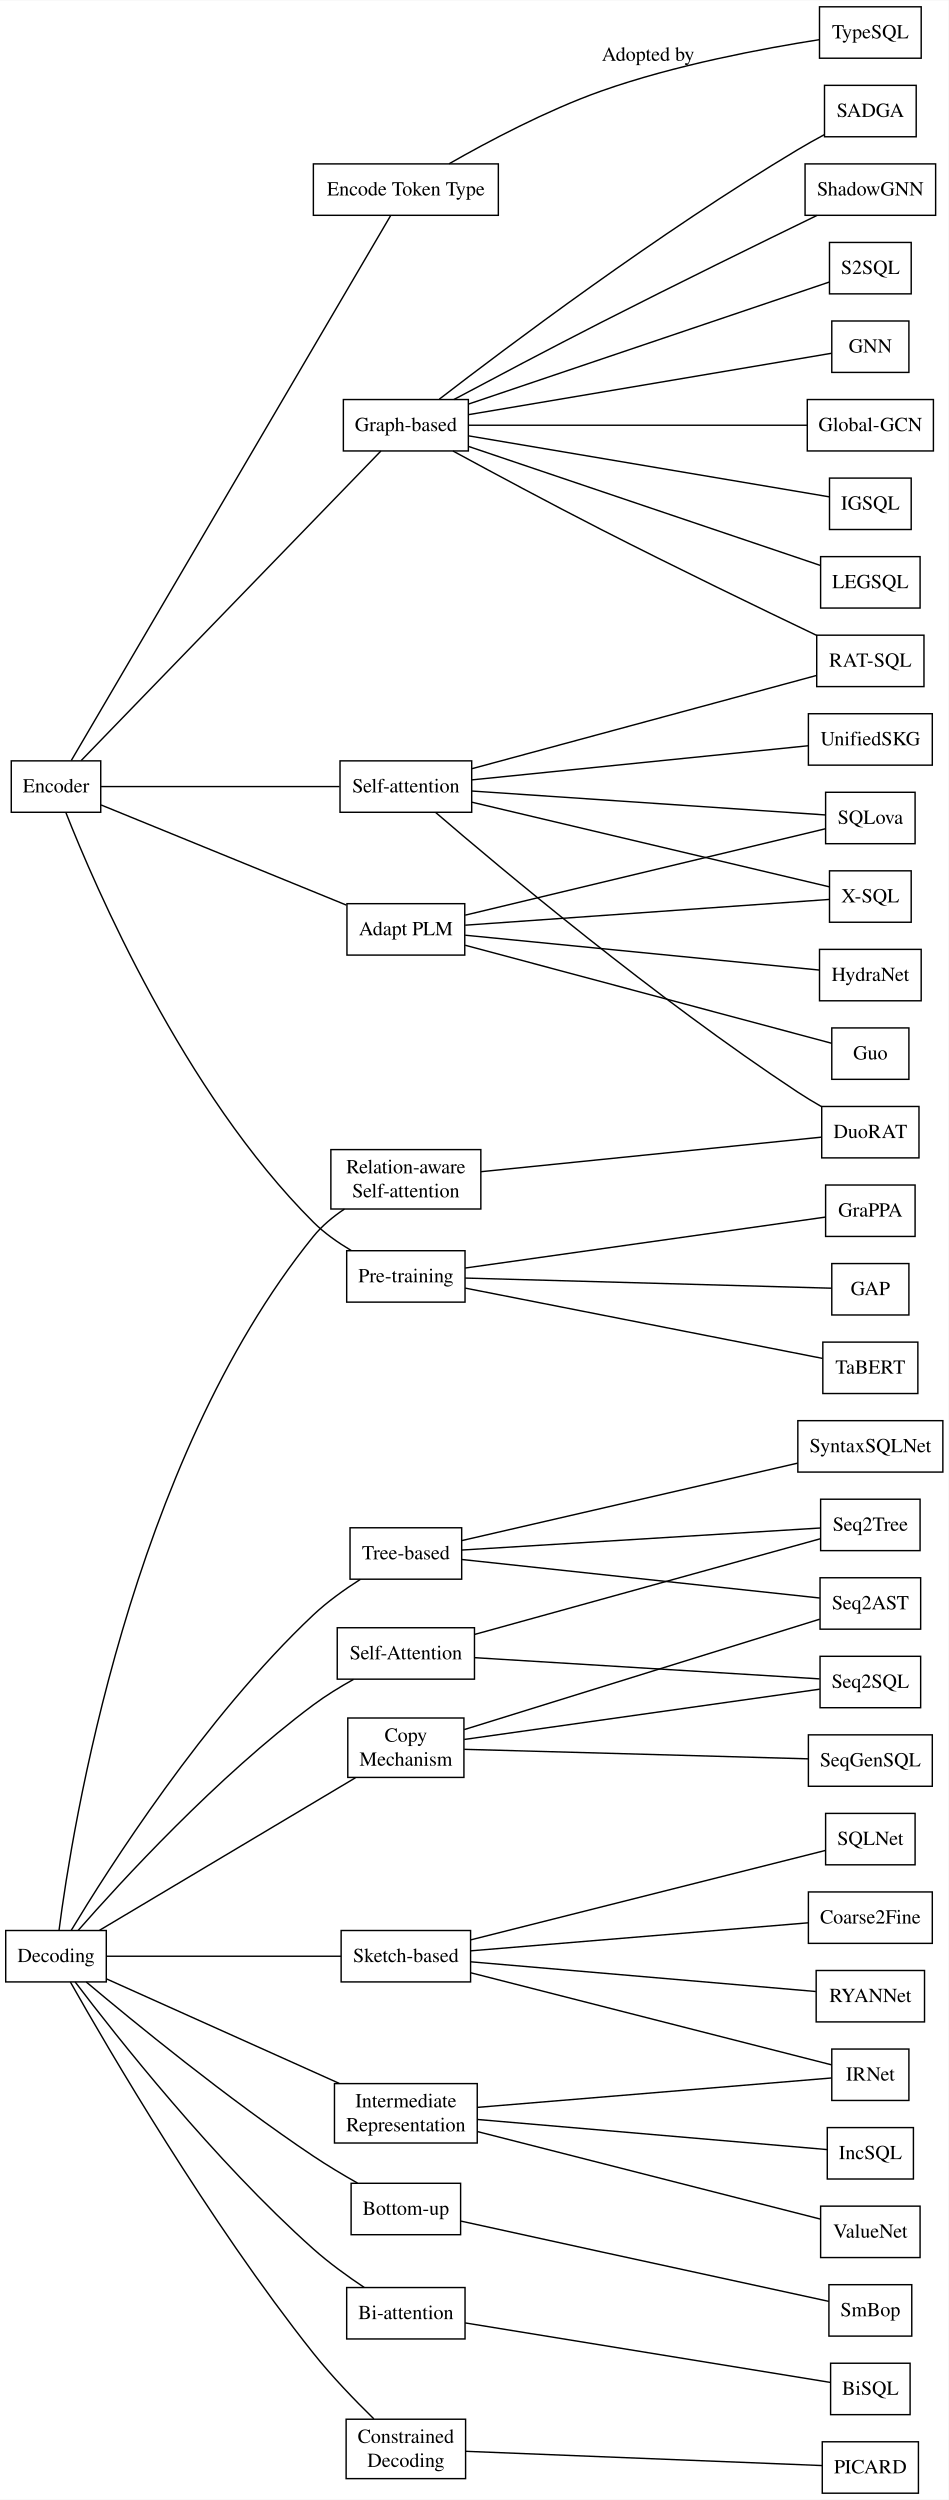
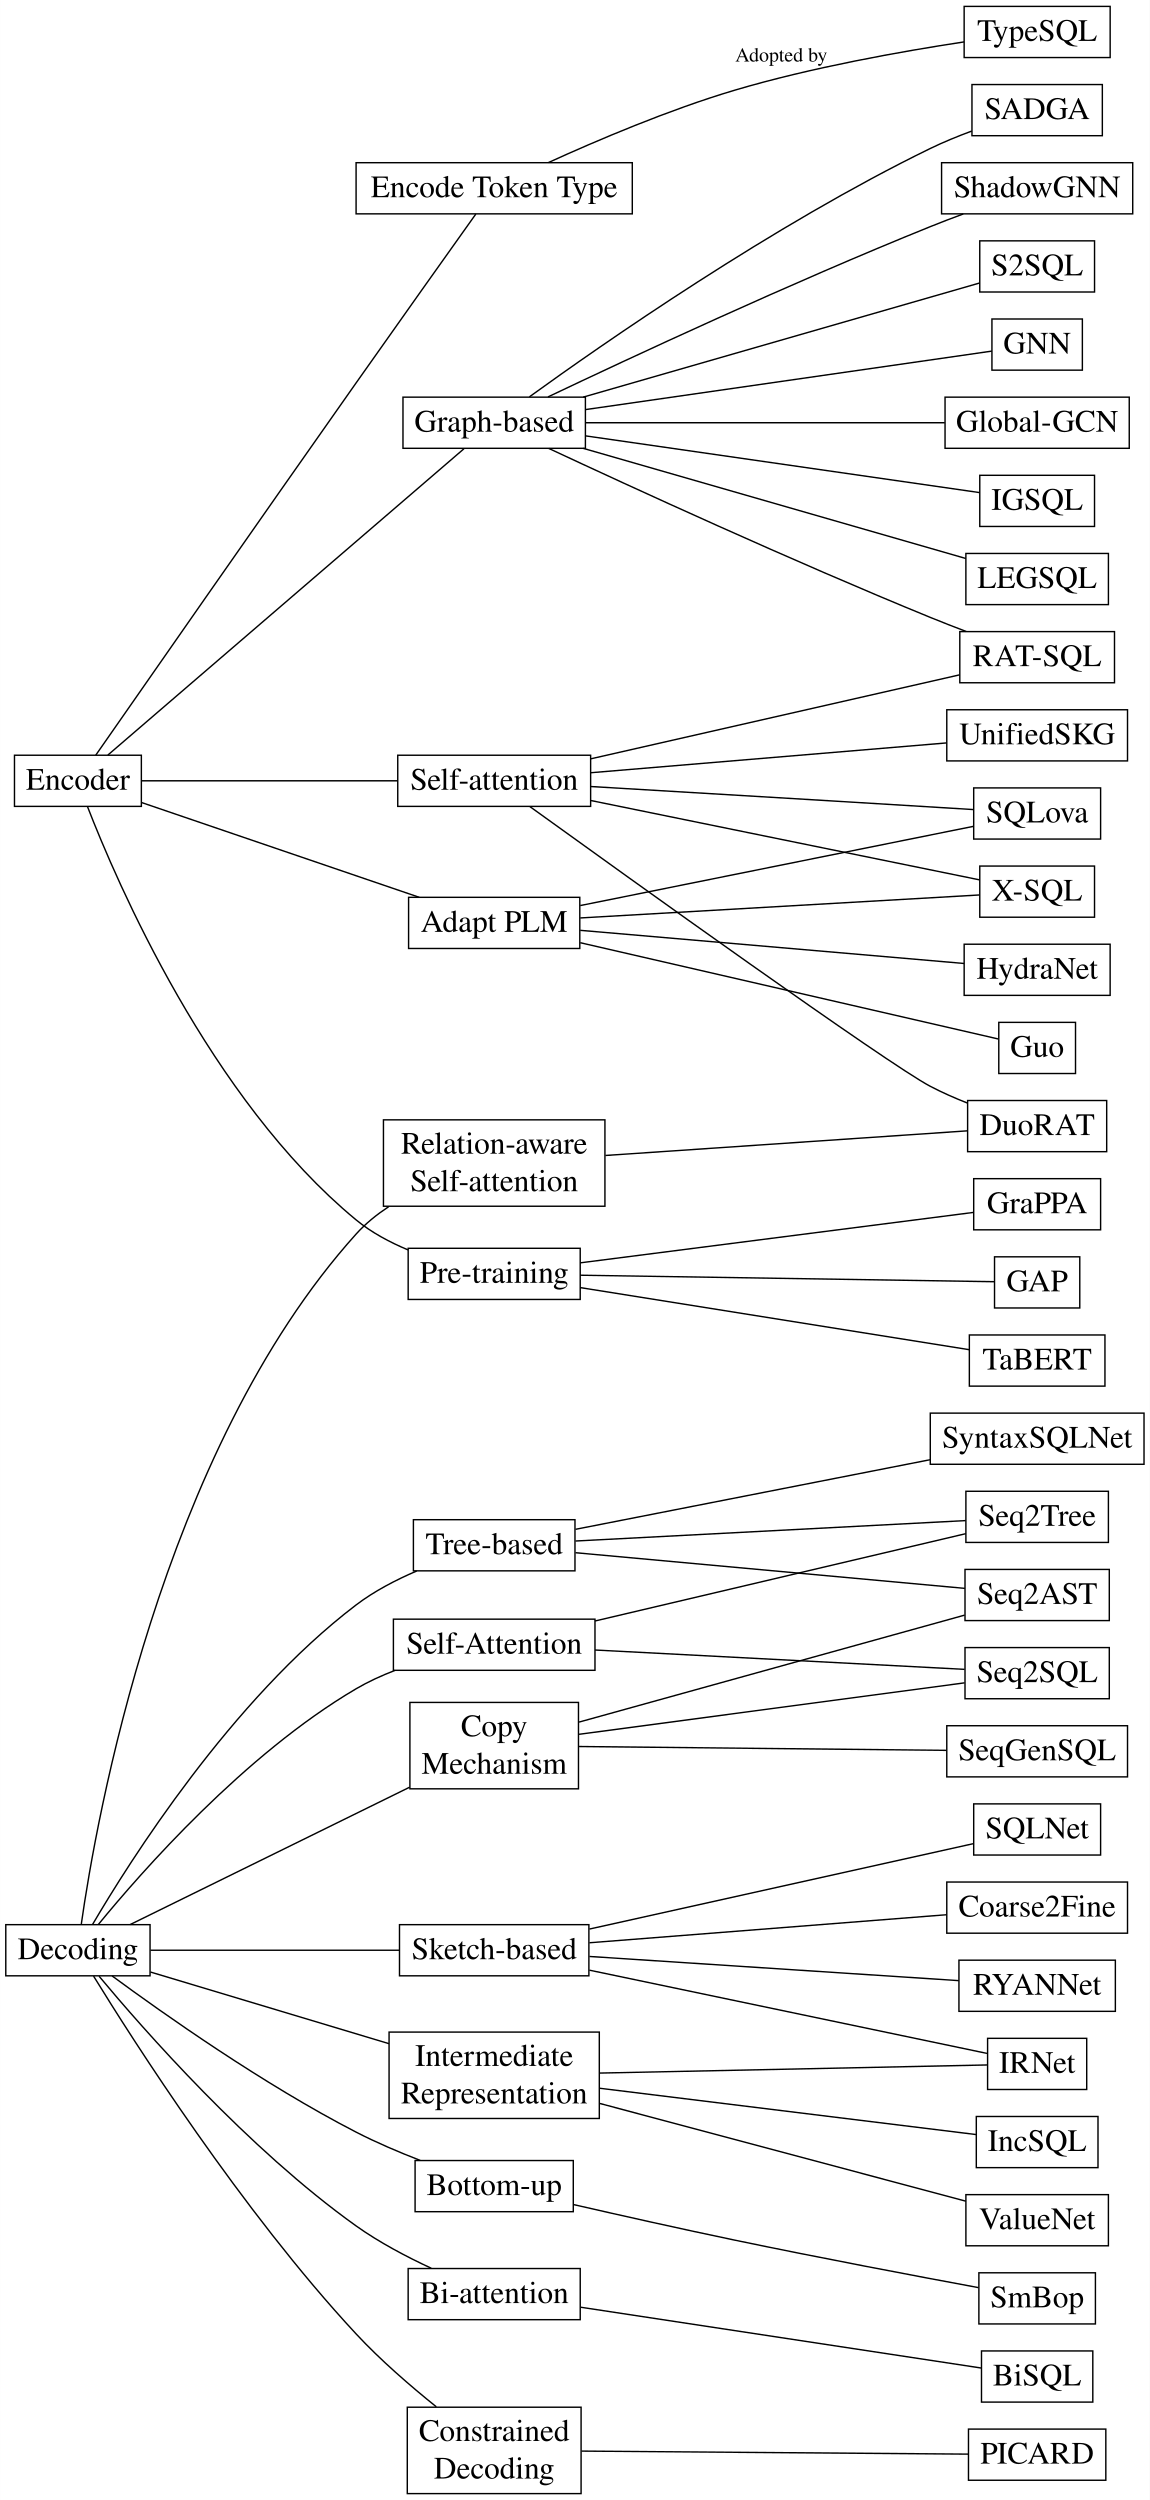
- <svg xmlns="http://www.w3.org/2000/svg" width="664pt" height="1750pt" viewBox="0.00 0.00 664.20 1750.00">
-   <g id="graph0" class="graph" transform="scale(1 1) rotate(0) translate(4 1746)">
-     <polygon fill="#ffffff" stroke="transparent" points="-4,4 -4,-1746 660.196,-1746 660.196,4 -4,4" />
+ <svg xmlns="http://www.w3.org/2000/svg" width="809pt" height="1759pt" viewBox="0.00 0.00 809.04 1759.40">
+   <g id="graph0" class="graph" transform="scale(1 1) rotate(0) translate(4 1755.4)">
+     <polygon fill="#ffffff" stroke="transparent" points="-4,4 -4,-1755.4 805.044,-1755.4 805.044,4 -4,4" />
    <g id="node1" class="node">
-       <polygon fill="none" stroke="#000000" points="3.892,-1177.5 3.892,-1213.5 66.534,-1213.5 66.534,-1177.5 3.892,-1177.5" />
-       <text text-anchor="middle" x="35.213" y="-1191.4" font-family="Times,serif" font-size="14.00" fill="#000000">Encoder</text>
+       <polygon fill="none" stroke="#000000" points="6.116,-1187.9 6.116,-1223.9 95.411,-1223.9 95.411,-1187.9 6.116,-1187.9" />
+       <text text-anchor="middle" x="50.764" y="-1199.6" font-family="Times,serif" font-size="22.00" fill="#000000">Encoder</text>
    </g>
    <g id="node2" class="node">
-       <polygon fill="none" stroke="#000000" points="215.426,-1595.5 215.426,-1631.5 344.943,-1631.5 344.943,-1595.5 215.426,-1595.5" />
-       <text text-anchor="middle" x="280.185" y="-1609.4" font-family="Times,serif" font-size="14.00" fill="#000000">Encode Token Type</text>
+       <polygon fill="none" stroke="#000000" points="246.527,-1604.9 246.527,-1640.9 440.91,-1640.9 440.91,-1604.9 246.527,-1604.9" />
+       <text text-anchor="middle" x="343.719" y="-1616.6" font-family="Times,serif" font-size="22.00" fill="#000000">Encode Token Type</text>
    </g>
    <g id="edge1" class="edge">
-       <path fill="none" stroke="#000000" d="M45.897,-1213.73C86.232,-1282.555 229.014,-1526.187 269.445,-1595.174" />
+       <path fill="none" stroke="#000000" d="M63.317,-1223.947C94.317,-1268.491 177.025,-1387.214 246.527,-1485.9 276.584,-1528.578 312.126,-1578.554 330.787,-1604.756" />
    </g>
    <g id="node4" class="node">
-       <polygon fill="none" stroke="#000000" points="236.426,-1430.5 236.426,-1466.5 323.943,-1466.5 323.943,-1430.5 236.426,-1430.5" />
-       <text text-anchor="middle" x="280.185" y="-1444.4" font-family="Times,serif" font-size="14.00" fill="#000000">Graph-based</text>
+       <polygon fill="none" stroke="#000000" points="279.527,-1439.9 279.527,-1475.9 407.91,-1475.9 407.91,-1439.9 279.527,-1439.9" />
+       <text text-anchor="middle" x="343.719" y="-1451.6" font-family="Times,serif" font-size="22.00" fill="#000000">Graph-based</text>
    </g>
    <g id="edge3" class="edge">
-       <path fill="none" stroke="#000000" d="M52.831,-1213.695C98.03,-1260.376 217.703,-1383.971 262.726,-1430.47" />
+       <path fill="none" stroke="#000000" d="M71.832,-1224.023C125.753,-1270.406 268.305,-1393.029 322.447,-1439.602" />
    </g>
    <g id="node13" class="node">
-       <polygon fill="none" stroke="#000000" points="234.084,-1177.5 234.084,-1213.5 326.285,-1213.5 326.285,-1177.5 234.084,-1177.5" />
-       <text text-anchor="middle" x="280.185" y="-1191.4" font-family="Times,serif" font-size="14.00" fill="#000000">Self-attention</text>
+       <polygon fill="none" stroke="#000000" points="275.847,-1187.9 275.847,-1223.9 411.59,-1223.9 411.59,-1187.9 275.847,-1187.9" />
+       <text text-anchor="middle" x="343.719" y="-1199.6" font-family="Times,serif" font-size="22.00" fill="#000000">Self-attention</text>
    </g>
    <g id="edge12" class="edge">
-       <path fill="none" stroke="#000000" d="M66.737,-1195.5C109.123,-1195.5 184.801,-1195.5 233.72,-1195.5" />
+       <path fill="none" stroke="#000000" d="M95.576,-1205.9C143.581,-1205.9 220.333,-1205.9 275.774,-1205.9" />
    </g>
    <g id="node18" class="node">
-       <polygon fill="none" stroke="#000000" points="238.939,-1077.5 238.939,-1113.5 321.43,-1113.5 321.43,-1077.5 238.939,-1077.5" />
-       <text text-anchor="middle" x="280.185" y="-1091.4" font-family="Times,serif" font-size="14.00" fill="#000000">Adapt PLM</text>
+       <polygon fill="none" stroke="#000000" points="283.475,-1087.9 283.475,-1123.9 403.962,-1123.9 403.962,-1087.9 283.475,-1087.9" />
+       <text text-anchor="middle" x="343.719" y="-1099.6" font-family="Times,serif" font-size="22.00" fill="#000000">Adapt PLM</text>
    </g>
    <g id="edge18" class="edge">
-       <path fill="none" stroke="#000000" d="M66.737,-1182.631C110.544,-1164.749 189.914,-1132.349 238.549,-1112.496" />
+       <path fill="none" stroke="#000000" d="M95.576,-1190.603C148.149,-1172.658 235.201,-1142.943 290.979,-1123.902" />
    </g>
    <g id="node21" class="node">
-       <polygon fill="none" stroke="#000000" points="238.752,-834.5 238.752,-870.5 321.617,-870.5 321.617,-834.5 238.752,-834.5" />
-       <text text-anchor="middle" x="280.185" y="-848.4" font-family="Times,serif" font-size="14.00" fill="#000000">Pre-training</text>
+       <polygon fill="none" stroke="#000000" points="283.181,-840.9 283.181,-876.9 404.256,-876.9 404.256,-840.9 283.181,-840.9" />
+       <text text-anchor="middle" x="343.719" y="-852.6" font-family="Times,serif" font-size="22.00" fill="#000000">Pre-training</text>
    </g>
    <g id="edge23" class="edge">
-       <path fill="none" stroke="#000000" d="M42.144,-1177.246C62.185,-1126.415 124.613,-981.039 215.426,-890.5 223.088,-882.861 232.589,-876.181 241.931,-870.641" />
+       <path fill="none" stroke="#000000" d="M57.486,-1187.772C77.813,-1135.315 143.621,-981.727 246.527,-896.9 257.222,-888.084 270.204,-881.144 283.151,-875.745" />
    </g>
    <g id="node3" class="node">
-       <polygon fill="none" stroke="#000000" points="569.821,-1705.5 569.821,-1741.5 641.03,-1741.5 641.03,-1705.5 569.821,-1705.5" />
-       <text text-anchor="middle" x="605.425" y="-1719.4" font-family="Times,serif" font-size="14.00" fill="#000000">TypeSQL</text>
+       <polygon fill="none" stroke="#000000" points="674.454,-1714.9 674.454,-1750.9 777.211,-1750.9 777.211,-1714.9 674.454,-1714.9" />
+       <text text-anchor="middle" x="725.833" y="-1726.6" font-family="Times,serif" font-size="22.00" fill="#000000">TypeSQL</text>
    </g>
    <g id="edge2" class="edge">
-       <path fill="none" stroke="#000000" d="M310.427,-1631.57C337.505,-1647.056 378.719,-1668.947 416.943,-1682.5 468.548,-1700.797 531.118,-1712.447 569.597,-1718.476" />
-       <text text-anchor="middle" x="449.798" y="-1703.7" font-family="Times,serif" font-size="14.00" fill="#000000">Adopted by</text>
+       <path fill="none" stroke="#000000" d="M381.915,-1641.013C415.708,-1656.42 466.688,-1678.171 512.91,-1691.9 567.04,-1707.978 630.837,-1719.291 674.389,-1725.903" />
+       <text text-anchor="middle" x="545.766" y="-1712.1" font-family="Times,serif" font-size="14.00" fill="#000000">Adopted by</text>
    </g>
    <g id="node5" class="node">
-       <polygon fill="none" stroke="#000000" points="578.425,-1485.5 578.425,-1521.5 632.425,-1521.5 632.425,-1485.5 578.425,-1485.5" />
-       <text text-anchor="middle" x="605.425" y="-1499.4" font-family="Times,serif" font-size="14.00" fill="#000000">GNN</text>
+       <polygon fill="none" stroke="#000000" points="694.01,-1494.9 694.01,-1530.9 757.655,-1530.9 757.655,-1494.9 694.01,-1494.9" />
+       <text text-anchor="middle" x="725.833" y="-1506.6" font-family="Times,serif" font-size="22.00" fill="#000000">GNN</text>
    </g>
    <g id="edge4" class="edge">
-       <path fill="none" stroke="#000000" d="M324.048,-1455.918C392.364,-1467.47 522.163,-1489.42 578.363,-1498.924" />
+       <path fill="none" stroke="#000000" d="M408.107,-1467.168C490.845,-1479.077 631.265,-1499.288 693.958,-1508.312" />
    </g>
    <g id="node6" class="node">
-       <polygon fill="none" stroke="#000000" points="561.269,-1430.5 561.269,-1466.5 649.582,-1466.5 649.582,-1430.5 561.269,-1430.5" />
-       <text text-anchor="middle" x="605.425" y="-1444.4" font-family="Times,serif" font-size="14.00" fill="#000000">Global-GCN</text>
+       <polygon fill="none" stroke="#000000" points="661.015,-1439.9 661.015,-1475.9 790.65,-1475.9 790.65,-1439.9 661.015,-1439.9" />
+       <text text-anchor="middle" x="725.833" y="-1451.6" font-family="Times,serif" font-size="22.00" fill="#000000">Global-GCN</text>
    </g>
    <g id="edge5" class="edge">
-       <path fill="none" stroke="#000000" d="M324.048,-1448.5C386.122,-1448.5 498.957,-1448.5 561.218,-1448.5" />
+       <path fill="none" stroke="#000000" d="M408.107,-1457.9C478.402,-1457.9 590.335,-1457.9 660.861,-1457.9" />
    </g>
    <g id="node7" class="node">
-       <polygon fill="none" stroke="#000000" points="576.821,-1375.5 576.821,-1411.5 634.03,-1411.5 634.03,-1375.5 576.821,-1375.5" />
-       <text text-anchor="middle" x="605.425" y="-1389.4" font-family="Times,serif" font-size="14.00" fill="#000000">IGSQL</text>
+       <polygon fill="none" stroke="#000000" points="685.454,-1384.9 685.454,-1420.9 766.211,-1420.9 766.211,-1384.9 685.454,-1384.9" />
+       <text text-anchor="middle" x="725.833" y="-1396.6" font-family="Times,serif" font-size="22.00" fill="#000000">IGSQL</text>
    </g>
    <g id="edge6" class="edge">
-       <path fill="none" stroke="#000000" d="M324.048,-1441.082C391.671,-1429.647 519.534,-1408.025 576.629,-1398.37" />
+       <path fill="none" stroke="#000000" d="M408.107,-1448.632C487.229,-1437.244 619.102,-1418.262 685.304,-1408.734" />
    </g>
    <g id="node8" class="node">
-       <polygon fill="none" stroke="#000000" points="567.876,-1265.5 567.876,-1301.5 642.974,-1301.5 642.974,-1265.5 567.876,-1265.5" />
-       <text text-anchor="middle" x="605.425" y="-1279.4" font-family="Times,serif" font-size="14.00" fill="#000000">RAT-SQL</text>
+       <polygon fill="none" stroke="#000000" points="671.398,-1274.9 671.398,-1310.9 780.267,-1310.9 780.267,-1274.9 671.398,-1274.9" />
+       <text text-anchor="middle" x="725.833" y="-1286.6" font-family="Times,serif" font-size="22.00" fill="#000000">RAT-SQL</text>
    </g>
    <g id="edge7" class="edge">
-       <path fill="none" stroke="#000000" d="M313.17,-1430.461C340.761,-1415.477 381.23,-1393.74 416.943,-1375.5 468.827,-1349 529.482,-1319.688 567.677,-1301.43" />
+       <path fill="none" stroke="#000000" d="M382.137,-1439.805C439.923,-1412.805 552.864,-1360.869 650.622,-1320.9 658.746,-1317.578 667.427,-1314.195 675.899,-1310.983" />
    </g>
    <g id="node9" class="node">
-       <polygon fill="none" stroke="#000000" points="570.598,-1320.5 570.598,-1356.5 640.252,-1356.5 640.252,-1320.5 570.598,-1320.5" />
-       <text text-anchor="middle" x="605.425" y="-1334.4" font-family="Times,serif" font-size="14.00" fill="#000000">LEGSQL</text>
+       <polygon fill="none" stroke="#000000" points="675.676,-1329.9 675.676,-1365.9 775.989,-1365.9 775.989,-1329.9 675.676,-1329.9" />
+       <text text-anchor="middle" x="725.833" y="-1341.6" font-family="Times,serif" font-size="22.00" fill="#000000">LEGSQL</text>
    </g>
    <g id="edge8" class="edge">
-       <path fill="none" stroke="#000000" d="M324.048,-1433.665C389.243,-1411.615 510.432,-1370.628 570.213,-1350.409" />
+       <path fill="none" stroke="#000000" d="M406.389,-1439.859C481.658,-1418.191 606.408,-1382.279 675.638,-1362.35" />
    </g>
    <g id="node10" class="node">
-       <polygon fill="none" stroke="#000000" points="573.321,-1650.5 573.321,-1686.5 637.53,-1686.5 637.53,-1650.5 573.321,-1650.5" />
-       <text text-anchor="middle" x="605.425" y="-1664.4" font-family="Times,serif" font-size="14.00" fill="#000000">SADGA</text>
+       <polygon fill="none" stroke="#000000" points="679.954,-1659.9 679.954,-1695.9 771.711,-1695.9 771.711,-1659.9 679.954,-1659.9" />
+       <text text-anchor="middle" x="725.833" y="-1671.6" font-family="Times,serif" font-size="22.00" fill="#000000">SADGA</text>
    </g>
    <g id="edge9" class="edge">
-       <path fill="none" stroke="#000000" d="M303.616,-1466.773C350.05,-1502.574 457.659,-1583.508 554.654,-1641.5 560.567,-1645.035 566.98,-1648.626 573.195,-1651.986" />
+       <path fill="none" stroke="#000000" d="M368.501,-1476.119C419.343,-1512.888 539.982,-1597.043 650.622,-1650.9 659.852,-1655.393 670.031,-1659.545 679.838,-1663.177" />
    </g>
    <g id="node11" class="node">
-       <polygon fill="none" stroke="#000000" points="559.713,-1595.5 559.713,-1631.5 651.137,-1631.5 651.137,-1595.5 559.713,-1595.5" />
-       <text text-anchor="middle" x="605.425" y="-1609.4" font-family="Times,serif" font-size="14.00" fill="#000000">ShadowGNN</text>
+       <polygon fill="none" stroke="#000000" points="658.571,-1604.9 658.571,-1640.9 793.094,-1640.9 793.094,-1604.9 658.571,-1604.9" />
+       <text text-anchor="middle" x="725.833" y="-1616.6" font-family="Times,serif" font-size="22.00" fill="#000000">ShadowGNN</text>
    </g>
    <g id="edge10" class="edge">
-       <path fill="none" stroke="#000000" d="M313.778,-1466.5C341.383,-1481.216 381.564,-1502.463 416.943,-1520.5 469.118,-1547.101 529.957,-1576.902 568.088,-1595.435" />
+       <path fill="none" stroke="#000000" d="M381.584,-1476.076C439.125,-1503.435 552.295,-1556.215 650.622,-1595.9 658.083,-1598.912 666.025,-1601.945 673.845,-1604.834" />
    </g>
    <g id="node12" class="node">
-       <polygon fill="none" stroke="#000000" points="576.813,-1540.5 576.813,-1576.5 634.037,-1576.5 634.037,-1540.5 576.813,-1540.5" />
-       <text text-anchor="middle" x="605.425" y="-1554.4" font-family="Times,serif" font-size="14.00" fill="#000000">S2SQL</text>
+       <polygon fill="none" stroke="#000000" points="685.442,-1549.9 685.442,-1585.9 766.223,-1585.9 766.223,-1549.9 685.442,-1549.9" />
+       <text text-anchor="middle" x="725.833" y="-1561.6" font-family="Times,serif" font-size="22.00" fill="#000000">S2SQL</text>
    </g>
    <g id="edge11" class="edge">
-       <path fill="none" stroke="#000000" d="M324.048,-1463.335C391.671,-1486.206 519.534,-1529.451 576.629,-1548.761" />
+       <path fill="none" stroke="#000000" d="M406.389,-1475.941C485.258,-1498.645 618.452,-1536.988 685.178,-1556.197" />
    </g>
    <g id="edge15" class="edge">
-       <path fill="none" stroke="#000000" d="M326.438,-1208.015C391.152,-1225.524 507.497,-1257.004 567.438,-1273.222" />
+       <path fill="none" stroke="#000000" d="M411.593,-1221.354C485.689,-1238.224 602.877,-1264.905 671.259,-1280.475" />
    </g>
    <g id="node14" class="node">
-       <polygon fill="none" stroke="#000000" points="576.821,-1100.5 576.821,-1136.5 634.03,-1136.5 634.03,-1100.5 576.821,-1100.5" />
-       <text text-anchor="middle" x="605.425" y="-1114.4" font-family="Times,serif" font-size="14.00" fill="#000000">X-SQL</text>
+       <polygon fill="none" stroke="#000000" points="685.454,-1109.9 685.454,-1145.9 766.211,-1145.9 766.211,-1109.9 685.454,-1109.9" />
+       <text text-anchor="middle" x="725.833" y="-1121.6" font-family="Times,serif" font-size="22.00" fill="#000000">X-SQL</text>
    </g>
    <g id="edge13" class="edge">
-       <path fill="none" stroke="#000000" d="M326.438,-1184.55C394.66,-1168.398 520.26,-1138.663 576.67,-1125.308" />
+       <path fill="none" stroke="#000000" d="M411.593,-1192.045C491.051,-1175.825 620.062,-1149.491 685.302,-1136.173" />
    </g>
    <g id="node15" class="node">
-       <polygon fill="none" stroke="#000000" points="574.097,-1155.5 574.097,-1191.5 636.753,-1191.5 636.753,-1155.5 574.097,-1155.5" />
-       <text text-anchor="middle" x="605.425" y="-1169.4" font-family="Times,serif" font-size="14.00" fill="#000000">SQLova</text>
+       <polygon fill="none" stroke="#000000" points="681.174,-1164.9 681.174,-1200.9 770.491,-1200.9 770.491,-1164.9 681.174,-1164.9" />
+       <text text-anchor="middle" x="725.833" y="-1176.6" font-family="Times,serif" font-size="22.00" fill="#000000">SQLova</text>
    </g>
    <g id="edge14" class="edge">
-       <path fill="none" stroke="#000000" d="M326.438,-1192.371C393.608,-1187.828 516.399,-1179.522 574.011,-1175.625" />
+       <path fill="none" stroke="#000000" d="M411.819,-1201.869C458.713,-1199.086 522.447,-1195.291 578.622,-1191.9 612.998,-1189.825 651.888,-1187.446 681.059,-1185.655" />
    </g>
    <g id="node16" class="node">
-       <polygon fill="none" stroke="#000000" points="571.374,-935.5 571.374,-971.5 639.476,-971.5 639.476,-935.5 571.374,-935.5" />
-       <text text-anchor="middle" x="605.425" y="-949.4" font-family="Times,serif" font-size="14.00" fill="#000000">DuoRAT</text>
+       <polygon fill="none" stroke="#000000" points="676.895,-944.9 676.895,-980.9 774.77,-980.9 774.77,-944.9 676.895,-944.9" />
+       <text text-anchor="middle" x="725.833" y="-956.6" font-family="Times,serif" font-size="22.00" fill="#000000">DuoRAT</text>
    </g>
    <g id="edge16" class="edge">
-       <path fill="none" stroke="#000000" d="M301.026,-1177.376C345.766,-1138.901 455.039,-1047.209 554.654,-981.5 559.864,-978.064 565.528,-974.649 571.121,-971.448" />
+       <path fill="none" stroke="#000000" d="M368.883,-1187.718C436.787,-1138.734 620.674,-1006.634 650.622,-990.9 658.886,-986.558 667.976,-982.571 676.893,-979.051" />
    </g>
    <g id="node17" class="node">
-       <polygon fill="none" stroke="#000000" points="562.046,-1210.5 562.046,-1246.5 648.804,-1246.5 648.804,-1210.5 562.046,-1210.5" />
-       <text text-anchor="middle" x="605.425" y="-1224.4" font-family="Times,serif" font-size="14.00" fill="#000000">UnifiedSKG</text>
+       <polygon fill="none" stroke="#000000" points="662.236,-1219.9 662.236,-1255.9 789.429,-1255.9 789.429,-1219.9 662.236,-1219.9" />
+       <text text-anchor="middle" x="725.833" y="-1231.6" font-family="Times,serif" font-size="22.00" fill="#000000">UnifiedSKG</text>
    </g>
    <g id="edge17" class="edge">
-       <path fill="none" stroke="#000000" d="M326.438,-1200.193C389.223,-1206.563 500.606,-1217.865 561.929,-1224.087" />
+       <path fill="none" stroke="#000000" d="M411.593,-1211.584C482.472,-1217.52 592.783,-1226.758 662.084,-1232.561" />
    </g>
    <g id="edge19" class="edge">
-       <path fill="none" stroke="#000000" d="M321.707,-1098.436C388.666,-1103.171 518.819,-1112.376 576.596,-1116.461" />
+       <path fill="none" stroke="#000000" d="M404.266,-1109.386C482.865,-1113.911 617.914,-1121.687 685.226,-1125.562" />
    </g>
    <g id="edge20" class="edge">
-       <path fill="none" stroke="#000000" d="M321.707,-1105.458C387.639,-1121.27 514.839,-1151.775 573.886,-1165.936" />
+       <path fill="none" stroke="#000000" d="M404.266,-1118.101C481.287,-1133.621 612.513,-1160.065 681.09,-1173.884" />
    </g>
    <g id="node19" class="node">
-       <polygon fill="none" stroke="#000000" points="578.425,-990.5 578.425,-1026.5 632.425,-1026.5 632.425,-990.5 578.425,-990.5" />
-       <text text-anchor="middle" x="605.425" y="-1004.4" font-family="Times,serif" font-size="14.00" fill="#000000">Guo</text>
+       <polygon fill="none" stroke="#000000" points="698.833,-999.9 698.833,-1035.9 752.833,-1035.9 752.833,-999.9 698.833,-999.9" />
+       <text text-anchor="middle" x="725.833" y="-1011.6" font-family="Times,serif" font-size="22.00" fill="#000000">Guo</text>
    </g>
    <g id="edge21" class="edge">
-       <path fill="none" stroke="#000000" d="M321.707,-1084.393C389.351,-1066.299 521.488,-1030.953 578.346,-1015.743" />
+       <path fill="none" stroke="#000000" d="M404.266,-1091.956C488.442,-1072.571 637.362,-1038.275 698.486,-1024.198" />
    </g>
    <g id="node20" class="node">
-       <polygon fill="none" stroke="#000000" points="569.828,-1045.5 569.828,-1081.5 641.022,-1081.5 641.022,-1045.5 569.828,-1045.5" />
-       <text text-anchor="middle" x="605.425" y="-1059.4" font-family="Times,serif" font-size="14.00" fill="#000000">HydraNet</text>
+       <polygon fill="none" stroke="#000000" points="674.466,-1054.9 674.466,-1090.9 777.199,-1090.9 777.199,-1054.9 674.466,-1054.9" />
+       <text text-anchor="middle" x="725.833" y="-1066.6" font-family="Times,serif" font-size="22.00" fill="#000000">HydraNet</text>
    </g>
    <g id="edge22" class="edge">
-       <path fill="none" stroke="#000000" d="M321.707,-1091.415C386.097,-1085.079 508.925,-1072.995 569.635,-1067.021" />
+       <path fill="none" stroke="#000000" d="M404.266,-1100.671C478.867,-1094.228 604.32,-1083.394 674.444,-1077.338" />
    </g>
    <g id="node22" class="node">
-       <polygon fill="none" stroke="#000000" points="572.152,-770.5 572.152,-806.5 638.698,-806.5 638.698,-770.5 572.152,-770.5" />
-       <text text-anchor="middle" x="605.425" y="-784.4" font-family="Times,serif" font-size="14.00" fill="#000000">TaBERT</text>
+       <polygon fill="none" stroke="#000000" points="678.118,-779.9 678.118,-815.9 773.547,-815.9 773.547,-779.9 678.118,-779.9" />
+       <text text-anchor="middle" x="725.833" y="-791.6" font-family="Times,serif" font-size="22.00" fill="#000000">TaBERT</text>
    </g>
    <g id="edge24" class="edge">
-       <path fill="none" stroke="#000000" d="M321.707,-844.329C386.954,-831.49 512.202,-806.844 572.023,-795.073" />
+       <path fill="none" stroke="#000000" d="M404.266,-849.234C480.13,-837.124 608.582,-816.618 677.957,-805.543" />
    </g>
    <g id="node23" class="node">
-       <polygon fill="none" stroke="#000000" points="574.098,-880.5 574.098,-916.5 636.752,-916.5 636.752,-880.5 574.098,-880.5" />
-       <text text-anchor="middle" x="605.425" y="-894.4" font-family="Times,serif" font-size="14.00" fill="#000000">GraPPA</text>
+       <polygon fill="none" stroke="#000000" points="681.176,-889.9 681.176,-925.9 770.489,-925.9 770.489,-889.9 681.176,-889.9" />
+       <text text-anchor="middle" x="725.833" y="-901.6" font-family="Times,serif" font-size="22.00" fill="#000000">GraPPA</text>
    </g>
    <g id="edge25" class="edge">
-       <path fill="none" stroke="#000000" d="M321.707,-858.373C387.639,-867.698 514.839,-885.688 573.886,-894.039" />
+       <path fill="none" stroke="#000000" d="M404.266,-866.664C481.287,-876.541 612.513,-893.369 681.09,-902.163" />
    </g>
    <g id="node24" class="node">
-       <polygon fill="none" stroke="#000000" points="578.425,-825.5 578.425,-861.5 632.425,-861.5 632.425,-825.5 578.425,-825.5" />
-       <text text-anchor="middle" x="605.425" y="-839.4" font-family="Times,serif" font-size="14.00" fill="#000000">GAP</text>
+       <polygon fill="none" stroke="#000000" points="695.836,-834.9 695.836,-870.9 755.829,-870.9 755.829,-834.9 695.836,-834.9" />
+       <text text-anchor="middle" x="725.833" y="-846.6" font-family="Times,serif" font-size="22.00" fill="#000000">GAP</text>
    </g>
    <g id="edge26" class="edge">
-       <path fill="none" stroke="#000000" d="M321.707,-851.351C389.351,-849.479 521.488,-845.823 578.346,-844.249" />
+       <path fill="none" stroke="#000000" d="M404.266,-857.949C487.179,-856.647 632.909,-854.359 695.677,-853.374" />
    </g>
    <g id="node25" class="node">
-       <polygon fill="none" stroke="#000000" points="0,-358.5 0,-394.5 70.426,-394.5 70.426,-358.5 0,-358.5" />
-       <text text-anchor="middle" x="35.213" y="-372.4" font-family="Times,serif" font-size="14.00" fill="#000000">Decoding</text>
+       <polygon fill="none" stroke="#000000" points="0,-364.9 0,-400.9 101.527,-400.9 101.527,-364.9 0,-364.9" />
+       <text text-anchor="middle" x="50.764" y="-376.6" font-family="Times,serif" font-size="22.00" fill="#000000">Decoding</text>
    </g>
    <g id="node26" class="node">
-       <polygon fill="none" stroke="#000000" points="241.096,-640.5 241.096,-676.5 319.273,-676.5 319.273,-640.5 241.096,-640.5" />
-       <text text-anchor="middle" x="280.185" y="-654.4" font-family="Times,serif" font-size="14.00" fill="#000000">Tree-based</text>
+       <polygon fill="none" stroke="#000000" points="286.865,-649.9 286.865,-685.9 400.572,-685.9 400.572,-649.9 286.865,-649.9" />
+       <text text-anchor="middle" x="343.719" y="-661.6" font-family="Times,serif" font-size="22.00" fill="#000000">Tree-based</text>
    </g>
    <g id="edge27" class="edge">
-       <path fill="none" stroke="#000000" d="M45.874,-394.623C71.32,-436.862 139.198,-543.708 215.426,-615.5 225.251,-624.753 237.281,-633.338 248.295,-640.365" />
+       <path fill="none" stroke="#000000" d="M61.015,-400.947C86.834,-444.973 158.781,-559.157 246.527,-625.9 259.255,-635.582 274.558,-643.534 289.214,-649.813" />
    </g>
    <g id="node30" class="node">
-       <polygon fill="none" stroke="#000000" points="234.866,-358.5 234.866,-394.5 325.503,-394.5 325.503,-358.5 234.866,-358.5" />
-       <text text-anchor="middle" x="280.185" y="-372.4" font-family="Times,serif" font-size="14.00" fill="#000000">Sketch-based</text>
+       <polygon fill="none" stroke="#000000" points="277.075,-364.9 277.075,-400.9 410.362,-400.9 410.362,-364.9 277.075,-364.9" />
+       <text text-anchor="middle" x="343.719" y="-376.6" font-family="Times,serif" font-size="22.00" fill="#000000">Sketch-based</text>
    </g>
    <g id="edge31" class="edge">
-       <path fill="none" stroke="#000000" d="M70.573,-376.5C113.9,-376.5 187.385,-376.5 234.832,-376.5" />
+       <path fill="none" stroke="#000000" d="M101.792,-382.9C150.399,-382.9 223.841,-382.9 277.054,-382.9" />
    </g>
    <g id="node35" class="node">
-       <polygon fill="none" stroke="#000000" points="241.85,-181.5 241.85,-217.5 318.519,-217.5 318.519,-181.5 241.85,-181.5" />
-       <text text-anchor="middle" x="280.185" y="-195.4" font-family="Times,serif" font-size="14.00" fill="#000000">Bottom-up</text>
+       <polygon fill="none" stroke="#000000" points="288.05,-198.9 288.05,-234.9 399.387,-234.9 399.387,-198.9 288.05,-198.9" />
+       <text text-anchor="middle" x="343.719" y="-210.6" font-family="Times,serif" font-size="22.00" fill="#000000">Bottom-up</text>
    </g>
    <g id="edge36" class="edge">
-       <path fill="none" stroke="#000000" d="M56.389,-358.45C89.335,-330.741 155.337,-276.714 215.426,-236.5 225.219,-229.946 236.232,-223.377 246.361,-217.631" />
+       <path fill="none" stroke="#000000" d="M74.802,-364.829C110.777,-338.34 181.376,-288.479 246.527,-254.9 260.779,-247.554 276.793,-240.746 291.647,-234.982" />
    </g>
    <g id="node37" class="node">
-       <polygon fill="none" stroke="#000000" points="232.138,-570.5 232.138,-606.5 328.231,-606.5 328.231,-570.5 232.138,-570.5" />
-       <text text-anchor="middle" x="280.185" y="-584.4" font-family="Times,serif" font-size="14.00" fill="#000000">Self-Attention</text>
+       <polygon fill="none" stroke="#000000" points="272.789,-579.9 272.789,-615.9 414.648,-615.9 414.648,-579.9 272.789,-579.9" />
+       <text text-anchor="middle" x="343.719" y="-591.6" font-family="Times,serif" font-size="22.00" fill="#000000">Self-Attention</text>
    </g>
    <g id="edge38" class="edge">
-       <path fill="none" stroke="#000000" d="M50.748,-394.592C80.394,-428.412 148.101,-502.324 215.426,-552.5 224.09,-558.957 234.04,-565.052 243.5,-570.328" />
+       <path fill="none" stroke="#000000" d="M65.226,-401.128C95.207,-437.744 167.924,-520.677 246.527,-566.9 255,-571.883 264.368,-576.162 273.843,-579.809" />
    </g>
    <g id="node39" class="node">
-       <polygon fill="none" stroke="#000000" points="238.745,-108.5 238.745,-144.5 321.624,-144.5 321.624,-108.5 238.745,-108.5" />
-       <text text-anchor="middle" x="280.185" y="-122.4" font-family="Times,serif" font-size="14.00" fill="#000000">Bi-attention</text>
+       <polygon fill="none" stroke="#000000" points="283.17,-122.9 283.17,-158.9 404.267,-158.9 404.267,-122.9 283.17,-122.9" />
+       <text text-anchor="middle" x="343.719" y="-134.6" font-family="Times,serif" font-size="22.00" fill="#000000">Bi-attention</text>
    </g>
    <g id="edge41" class="edge">
-       <path fill="none" stroke="#000000" d="M48.633,-358.472C76.951,-321.097 145.944,-233.49 215.426,-171.5 226.357,-161.748 239.464,-152.286 251.018,-144.576" />
+       <path fill="none" stroke="#000000" d="M65.638,-364.62C96.369,-327.723 170.383,-243.237 246.527,-188.9 262.765,-177.313 282.219,-167.091 299.442,-159.092" />
    </g>
    <g id="node41" class="node">
-       <polygon fill="none" stroke="#000000" points="227.68,-899.7 227.68,-941.3 332.689,-941.3 332.689,-899.7 227.68,-899.7" />
-       <text text-anchor="middle" x="280.185" y="-924.7" font-family="Times,serif" font-size="14.00" fill="#000000">Relation-aware </text>
-       <text text-anchor="middle" x="280.185" y="-907.9" font-family="Times,serif" font-size="14.00" fill="#000000">Self-attention</text>
+       <polygon fill="none" stroke="#000000" points="265.783,-906.5 265.783,-967.3 421.654,-967.3 421.654,-906.5 265.783,-906.5" />
+       <text text-anchor="middle" x="343.719" y="-943.5" font-family="Times,serif" font-size="22.00" fill="#000000">Relation-aware </text>
+       <text text-anchor="middle" x="343.719" y="-917.1" font-family="Times,serif" font-size="22.00" fill="#000000">Self-attention</text>
    </g>
    <g id="edge43" class="edge">
-       <path fill="none" stroke="#000000" d="M37.333,-394.646C46.346,-464.763 87.101,-721.954 215.426,-880.5 221.412,-887.896 229.154,-894.295 237.189,-899.674" />
+       <path fill="none" stroke="#000000" d="M53.159,-401.377C63.292,-472.712 108.653,-733.785 246.527,-886.9 253.13,-894.233 261.06,-900.649 269.507,-906.22" />
    </g>
    <g id="node42" class="node">
-       <polygon fill="none" stroke="#000000" points="239.527,-501.7 239.527,-543.3 320.842,-543.3 320.842,-501.7 239.527,-501.7" />
-       <text text-anchor="middle" x="280.185" y="-526.7" font-family="Times,serif" font-size="14.00" fill="#000000">Copy</text>
-       <text text-anchor="middle" x="280.185" y="-509.9" font-family="Times,serif" font-size="14.00" fill="#000000">Mechanism</text>
+       <polygon fill="none" stroke="#000000" points="284.4,-496.5 284.4,-557.3 403.037,-557.3 403.037,-496.5 284.4,-496.5" />
+       <text text-anchor="middle" x="343.719" y="-533.5" font-family="Times,serif" font-size="22.00" fill="#000000">Copy</text>
+       <text text-anchor="middle" x="343.719" y="-507.1" font-family="Times,serif" font-size="22.00" fill="#000000">Mechanism</text>
    </g>
    <g id="edge45" class="edge">
-       <path fill="none" stroke="#000000" d="M65.744,-394.696C111.276,-421.832 196.76,-472.78 244.904,-501.473" />
+       <path fill="none" stroke="#000000" d="M87.57,-400.992C136.976,-425.277 225.334,-468.709 284.244,-497.666" />
    </g>
    <g id="node44" class="node">
-       <polygon fill="none" stroke="#000000" points="230.198,-245.7 230.198,-287.3 330.171,-287.3 330.171,-245.7 230.198,-245.7" />
-       <text text-anchor="middle" x="280.185" y="-270.7" font-family="Times,serif" font-size="14.00" fill="#000000">Intermediate</text>
-       <text text-anchor="middle" x="280.185" y="-253.9" font-family="Times,serif" font-size="14.00" fill="#000000">Representation</text>
+       <polygon fill="none" stroke="#000000" points="269.74,-264.5 269.74,-325.3 417.697,-325.3 417.697,-264.5 269.74,-264.5" />
+       <text text-anchor="middle" x="343.719" y="-301.5" font-family="Times,serif" font-size="22.00" fill="#000000">Intermediate</text>
+       <text text-anchor="middle" x="343.719" y="-275.1" font-family="Times,serif" font-size="22.00" fill="#000000">Representation</text>
    </g>
    <g id="edge49" class="edge">
-       <path fill="none" stroke="#000000" d="M70.573,-360.623C113.503,-341.346 186.039,-308.774 233.519,-287.454" />
+       <path fill="none" stroke="#000000" d="M101.792,-367.572C148.185,-353.636 217.204,-332.903 269.663,-317.145" />
    </g>
    <g id="node47" class="node">
-       <polygon fill="none" stroke="#000000" points="238.358,-10.7 238.358,-52.3 322.011,-52.3 322.011,-10.7 238.358,-10.7" />
-       <text text-anchor="middle" x="280.185" y="-35.7" font-family="Times,serif" font-size="14.00" fill="#000000">Constrained</text>
-       <text text-anchor="middle" x="280.185" y="-18.9" font-family="Times,serif" font-size="14.00" fill="#000000">Decoding</text>
+       <polygon fill="none" stroke="#000000" points="282.563,-.5 282.563,-61.3 404.874,-61.3 404.874,-.5 282.563,-.5" />
+       <text text-anchor="middle" x="343.719" y="-37.5" font-family="Times,serif" font-size="22.00" fill="#000000">Constrained</text>
+       <text text-anchor="middle" x="343.719" y="-11.1" font-family="Times,serif" font-size="22.00" fill="#000000">Decoding</text>
    </g>
    <g id="edge53" class="edge">
-       <path fill="none" stroke="#000000" d="M45.271,-358.452C70.974,-312.942 142.221,-190.567 215.426,-98.5 228.414,-82.166 244.756,-65.281 257.774,-52.547" />
+       <path fill="none" stroke="#000000" d="M61.762,-364.716C89.555,-319.506 166.131,-199.432 246.527,-112.9 263.658,-94.462 284.805,-76.185 302.994,-61.581" />
    </g>
    <g id="node27" class="node">
-       <polygon fill="none" stroke="#000000" points="570.605,-660.5 570.605,-696.5 640.245,-696.5 640.245,-660.5 570.605,-660.5" />
-       <text text-anchor="middle" x="605.425" y="-674.4" font-family="Times,serif" font-size="14.00" fill="#000000">Seq2Tree</text>
+       <polygon fill="none" stroke="#000000" points="675.687,-669.9 675.687,-705.9 775.978,-705.9 775.978,-669.9 675.687,-669.9" />
+       <text text-anchor="middle" x="725.833" y="-681.6" font-family="Times,serif" font-size="22.00" fill="#000000">Seq2Tree</text>
    </g>
    <g id="edge28" class="edge">
-       <path fill="none" stroke="#000000" d="M319.416,-660.913C383.449,-664.85 509.401,-672.595 570.516,-676.353" />
+       <path fill="none" stroke="#000000" d="M400.925,-670.894C475.459,-674.795 604.612,-681.555 675.562,-685.269" />
    </g>
    <g id="node28" class="node">
-       <polygon fill="none" stroke="#000000" points="570.206,-605.5 570.206,-641.5 640.645,-641.5 640.645,-605.5 570.206,-605.5" />
-       <text text-anchor="middle" x="605.425" y="-619.4" font-family="Times,serif" font-size="14.00" fill="#000000">Seq2AST</text>
+       <polygon fill="none" stroke="#000000" points="675.059,-614.9 675.059,-650.9 776.606,-650.9 776.606,-614.9 675.059,-614.9" />
+       <text text-anchor="middle" x="725.833" y="-626.6" font-family="Times,serif" font-size="22.00" fill="#000000">Seq2AST</text>
    </g>
    <g id="edge29" class="edge">
-       <path fill="none" stroke="#000000" d="M319.416,-654.278C383.281,-647.406 508.737,-633.905 570.031,-627.309" />
+       <path fill="none" stroke="#000000" d="M400.925,-662.66C475.251,-655.852 603.891,-644.069 674.966,-637.559" />
    </g>
    <g id="node29" class="node">
-       <polygon fill="none" stroke="#000000" points="554.654,-715.5 554.654,-751.5 656.196,-751.5 656.196,-715.5 554.654,-715.5" />
-       <text text-anchor="middle" x="605.425" y="-729.4" font-family="Times,serif" font-size="14.00" fill="#000000">SyntaxSQLNet</text>
+       <polygon fill="none" stroke="#000000" points="650.622,-724.9 650.622,-760.9 801.044,-760.9 801.044,-724.9 650.622,-724.9" />
+       <text text-anchor="middle" x="725.833" y="-736.6" font-family="Times,serif" font-size="22.00" fill="#000000">SyntaxSQLNet</text>
    </g>
    <g id="edge30" class="edge">
-       <path fill="none" stroke="#000000" d="M319.416,-667.547C378.296,-681.124 489.53,-706.775 554.568,-721.772" />
+       <path fill="none" stroke="#000000" d="M400.925,-679.128C467.34,-692.164 577.121,-713.711 650.448,-728.104" />
    </g>
    <g id="node31" class="node">
-       <polygon fill="none" stroke="#000000" points="574.098,-440.5 574.098,-476.5 636.752,-476.5 636.752,-440.5 574.098,-440.5" />
-       <text text-anchor="middle" x="605.425" y="-454.4" font-family="Times,serif" font-size="14.00" fill="#000000">SQLNet</text>
+       <polygon fill="none" stroke="#000000" points="681.176,-449.9 681.176,-485.9 770.489,-485.9 770.489,-449.9 681.176,-449.9" />
+       <text text-anchor="middle" x="725.833" y="-461.6" font-family="Times,serif" font-size="22.00" fill="#000000">SQLNet</text>
    </g>
    <g id="edge32" class="edge">
-       <path fill="none" stroke="#000000" d="M325.75,-387.988C392.709,-404.87 515.99,-435.952 573.861,-450.542" />
+       <path fill="none" stroke="#000000" d="M410.715,-397.803C488.412,-415.087 614.334,-443.097 681.044,-457.937" />
    </g>
    <g id="node32" class="node">
-       <polygon fill="none" stroke="#000000" points="562.046,-385.5 562.046,-421.5 648.804,-421.5 648.804,-385.5 562.046,-385.5" />
-       <text text-anchor="middle" x="605.425" y="-399.4" font-family="Times,serif" font-size="14.00" fill="#000000">Coarse2Fine</text>
+       <polygon fill="none" stroke="#000000" points="662.236,-394.9 662.236,-430.9 789.429,-430.9 789.429,-394.9 662.236,-394.9" />
+       <text text-anchor="middle" x="725.833" y="-406.6" font-family="Times,serif" font-size="22.00" fill="#000000">Coarse2Fine</text>
    </g>
    <g id="edge33" class="edge">
-       <path fill="none" stroke="#000000" d="M325.75,-380.283C388.425,-385.486 500.448,-394.785 561.984,-399.894" />
+       <path fill="none" stroke="#000000" d="M410.715,-388.16C481.562,-393.722 592.507,-402.433 662.095,-407.896" />
    </g>
    <g id="node33" class="node">
-       <polygon fill="none" stroke="#000000" points="578.425,-275.5 578.425,-311.5 632.425,-311.5 632.425,-275.5 578.425,-275.5" />
-       <text text-anchor="middle" x="605.425" y="-289.4" font-family="Times,serif" font-size="14.00" fill="#000000">IRNet</text>
+       <polygon fill="none" stroke="#000000" points="690.954,-284.9 690.954,-320.9 760.711,-320.9 760.711,-284.9 690.954,-284.9" />
+       <text text-anchor="middle" x="725.833" y="-296.6" font-family="Times,serif" font-size="22.00" fill="#000000">IRNet</text>
    </g>
    <g id="edge34" class="edge">
-       <path fill="none" stroke="#000000" d="M325.75,-364.872C394.457,-347.338 522.466,-314.671 578.259,-300.433" />
+       <path fill="none" stroke="#000000" d="M410.715,-368.873C492.264,-351.8 626.94,-323.604 690.518,-310.294" />
    </g>
    <g id="node34" class="node">
-       <polygon fill="none" stroke="#000000" points="567.491,-330.5 567.491,-366.5 643.359,-366.5 643.359,-330.5 567.491,-330.5" />
-       <text text-anchor="middle" x="605.425" y="-344.4" font-family="Times,serif" font-size="14.00" fill="#000000">RYANNet</text>
+       <polygon fill="none" stroke="#000000" points="670.793,-339.9 670.793,-375.9 780.872,-375.9 780.872,-339.9 670.793,-339.9" />
+       <text text-anchor="middle" x="725.833" y="-351.6" font-family="Times,serif" font-size="22.00" fill="#000000">RYANNet</text>
    </g>
    <g id="edge35" class="edge">
-       <path fill="none" stroke="#000000" d="M325.75,-372.577C390.261,-367.024 507.052,-356.969 567.259,-351.786" />
+       <path fill="none" stroke="#000000" d="M410.715,-378.517C484.559,-373.685 601.964,-366.004 670.696,-361.507" />
    </g>
    <g id="node36" class="node">
-       <polygon fill="none" stroke="#000000" points="576.42,-110.5 576.42,-146.5 634.43,-146.5 634.43,-110.5 576.42,-110.5" />
-       <text text-anchor="middle" x="605.425" y="-124.4" font-family="Times,serif" font-size="14.00" fill="#000000">SmBop</text>
+       <polygon fill="none" stroke="#000000" points="684.825,-119.9 684.825,-155.9 766.84,-155.9 766.84,-119.9 684.825,-119.9" />
+       <text text-anchor="middle" x="725.833" y="-131.6" font-family="Times,serif" font-size="22.00" fill="#000000">SmBop</text>
    </g>
    <g id="edge37" class="edge">
-       <path fill="none" stroke="#000000" d="M318.791,-191.012C346.183,-184.995 383.815,-176.737 416.943,-169.5 473.378,-157.172 539.337,-142.842 576.361,-134.806" />
+       <path fill="none" stroke="#000000" d="M399.637,-203.888C432.558,-196.34 475.039,-186.797 512.91,-178.9 572.426,-166.489 641.589,-153.42 684.541,-145.463" />
    </g>
    <g id="edge40" class="edge">
-       <path fill="none" stroke="#000000" d="M328.525,-601.877C394.707,-620.191 511.951,-652.634 570.345,-668.793" />
+       <path fill="none" stroke="#000000" d="M414.696,-614.617C490.56,-632.486 608.902,-660.359 675.643,-676.079" />
    </g>
    <g id="node38" class="node">
-       <polygon fill="none" stroke="#000000" points="570.206,-550.5 570.206,-586.5 640.645,-586.5 640.645,-550.5 570.206,-550.5" />
-       <text text-anchor="middle" x="605.425" y="-564.4" font-family="Times,serif" font-size="14.00" fill="#000000">Seq2SQL</text>
+       <polygon fill="none" stroke="#000000" points="675.059,-559.9 675.059,-595.9 776.606,-595.9 776.606,-559.9 675.059,-559.9" />
+       <text text-anchor="middle" x="725.833" y="-571.6" font-family="Times,serif" font-size="22.00" fill="#000000">Seq2SQL</text>
    </g>
    <g id="edge39" class="edge">
-       <path fill="none" stroke="#000000" d="M328.525,-585.527C394.53,-581.469 511.324,-574.287 569.875,-570.686" />
+       <path fill="none" stroke="#000000" d="M414.696,-594.185C490.236,-590.231 607.893,-584.073 674.785,-580.572" />
    </g>
    <g id="node40" class="node">
-       <polygon fill="none" stroke="#000000" points="577.591,-55.5 577.591,-91.5 633.26,-91.5 633.26,-55.5 577.591,-55.5" />
-       <text text-anchor="middle" x="605.425" y="-69.4" font-family="Times,serif" font-size="14.00" fill="#000000">BiSQL</text>
+       <polygon fill="none" stroke="#000000" points="686.664,-64.9 686.664,-100.9 765.001,-100.9 765.001,-64.9 686.664,-64.9" />
+       <text text-anchor="middle" x="725.833" y="-76.6" font-family="Times,serif" font-size="22.00" fill="#000000">BiSQL</text>
    </g>
    <g id="edge42" class="edge">
-       <path fill="none" stroke="#000000" d="M321.707,-119.734C389.009,-108.766 520.152,-87.396 577.477,-78.054" />
+       <path fill="none" stroke="#000000" d="M404.688,-131.646C483.913,-119.62 619.972,-98.968 686.663,-88.845" />
    </g>
    <g id="edge44" class="edge">
-       <path fill="none" stroke="#000000" d="M332.801,-925.839C400.041,-932.661 514.516,-944.276 571.34,-950.042" />
+       <path fill="none" stroke="#000000" d="M421.967,-942.224C498.388,-947.424 612.324,-955.177 676.773,-959.562" />
    </g>
    <g id="edge47" class="edge">
-       <path fill="none" stroke="#000000" d="M321.047,-535.189C385.368,-555.163 509.15,-593.603 569.954,-612.485" />
+       <path fill="none" stroke="#000000" d="M403.424,-543.462C478.044,-564.162 604.475,-599.235 674.794,-618.742" />
    </g>
    <g id="edge46" class="edge">
-       <path fill="none" stroke="#000000" d="M321.047,-528.279C385.368,-537.376 509.15,-554.883 569.954,-563.483" />
+       <path fill="none" stroke="#000000" d="M403.424,-534.869C478.044,-544.828 604.475,-561.703 674.794,-571.088" />
    </g>
    <g id="node43" class="node">
-       <polygon fill="none" stroke="#000000" points="562.045,-495.5 562.045,-531.5 648.805,-531.5 648.805,-495.5 562.045,-495.5" />
-       <text text-anchor="middle" x="605.425" y="-509.4" font-family="Times,serif" font-size="14.00" fill="#000000">SeqGenSQL</text>
+       <polygon fill="none" stroke="#000000" points="662.235,-504.9 662.235,-540.9 789.43,-540.9 789.43,-504.9 662.235,-504.9" />
+       <text text-anchor="middle" x="725.833" y="-516.6" font-family="Times,serif" font-size="22.00" fill="#000000">SeqGenSQL</text>
    </g>
    <g id="edge48" class="edge">
-       <path fill="none" stroke="#000000" d="M321.047,-521.369C382.638,-519.665 498.75,-516.452 561.881,-514.705" />
+       <path fill="none" stroke="#000000" d="M403.424,-526.275C473.741,-525.539 590.066,-524.321 662.091,-523.567" />
    </g>
    <g id="edge51" class="edge">
-       <path fill="none" stroke="#000000" d="M330.291,-270.66C399.962,-276.443 523.678,-286.714 578.262,-291.245" />
+       <path fill="none" stroke="#000000" d="M417.847,-296.452C500.103,-298.174 629.341,-300.88 690.934,-302.169" />
    </g>
    <g id="node45" class="node">
-       <polygon fill="none" stroke="#000000" points="575.267,-220.5 575.267,-256.5 635.584,-256.5 635.584,-220.5 575.267,-220.5" />
-       <text text-anchor="middle" x="605.425" y="-234.4" font-family="Times,serif" font-size="14.00" fill="#000000">IncSQL</text>
+       <polygon fill="none" stroke="#000000" points="683.012,-229.9 683.012,-265.9 768.653,-265.9 768.653,-229.9 683.012,-229.9" />
+       <text text-anchor="middle" x="725.833" y="-241.6" font-family="Times,serif" font-size="22.00" fill="#000000">IncSQL</text>
    </g>
    <g id="edge50" class="edge">
-       <path fill="none" stroke="#000000" d="M330.291,-262.186C398.715,-256.296 519.266,-245.917 575.265,-241.096" />
+       <path fill="none" stroke="#000000" d="M417.847,-285.782C496.63,-276.092 618.513,-261.1 682.78,-253.195" />
    </g>
    <g id="node46" class="node">
-       <polygon fill="none" stroke="#000000" points="570.606,-165.5 570.606,-201.5 640.244,-201.5 640.244,-165.5 570.606,-165.5" />
-       <text text-anchor="middle" x="605.425" y="-179.4" font-family="Times,serif" font-size="14.00" fill="#000000">ValueNet</text>
+       <polygon fill="none" stroke="#000000" points="675.688,-174.9 675.688,-210.9 775.977,-210.9 775.977,-174.9 675.688,-174.9" />
+       <text text-anchor="middle" x="725.833" y="-186.6" font-family="Times,serif" font-size="22.00" fill="#000000">ValueNet</text>
    </g>
    <g id="edge52" class="edge">
-       <path fill="none" stroke="#000000" d="M330.291,-253.713C396.755,-236.752 512.402,-207.239 570.296,-192.465" />
+       <path fill="none" stroke="#000000" d="M417.847,-275.112C493.809,-254.836 609.838,-223.863 675.659,-206.293" />
    </g>
    <g id="node48" class="node">
-       <polygon fill="none" stroke="#000000" points="571.76,-.5 571.76,-36.5 639.09,-36.5 639.09,-.5 571.76,-.5" />
-       <text text-anchor="middle" x="605.425" y="-14.4" font-family="Times,serif" font-size="14.00" fill="#000000">PICARD</text>
+       <polygon fill="none" stroke="#000000" points="677.502,-9.9 677.502,-45.9 774.163,-45.9 774.163,-9.9 677.502,-9.9" />
+       <text text-anchor="middle" x="725.833" y="-21.6" font-family="Times,serif" font-size="22.00" fill="#000000">PICARD</text>
    </g>
    <g id="edge54" class="edge">
-       <path fill="none" stroke="#000000" d="M322.038,-29.827C387.234,-27.221 511.756,-22.244 571.63,-19.851" />
+       <path fill="none" stroke="#000000" d="M405.112,-30.418C480.849,-29.823 608.056,-28.825 677.319,-28.281" />
    </g>
  </g>
</svg>
